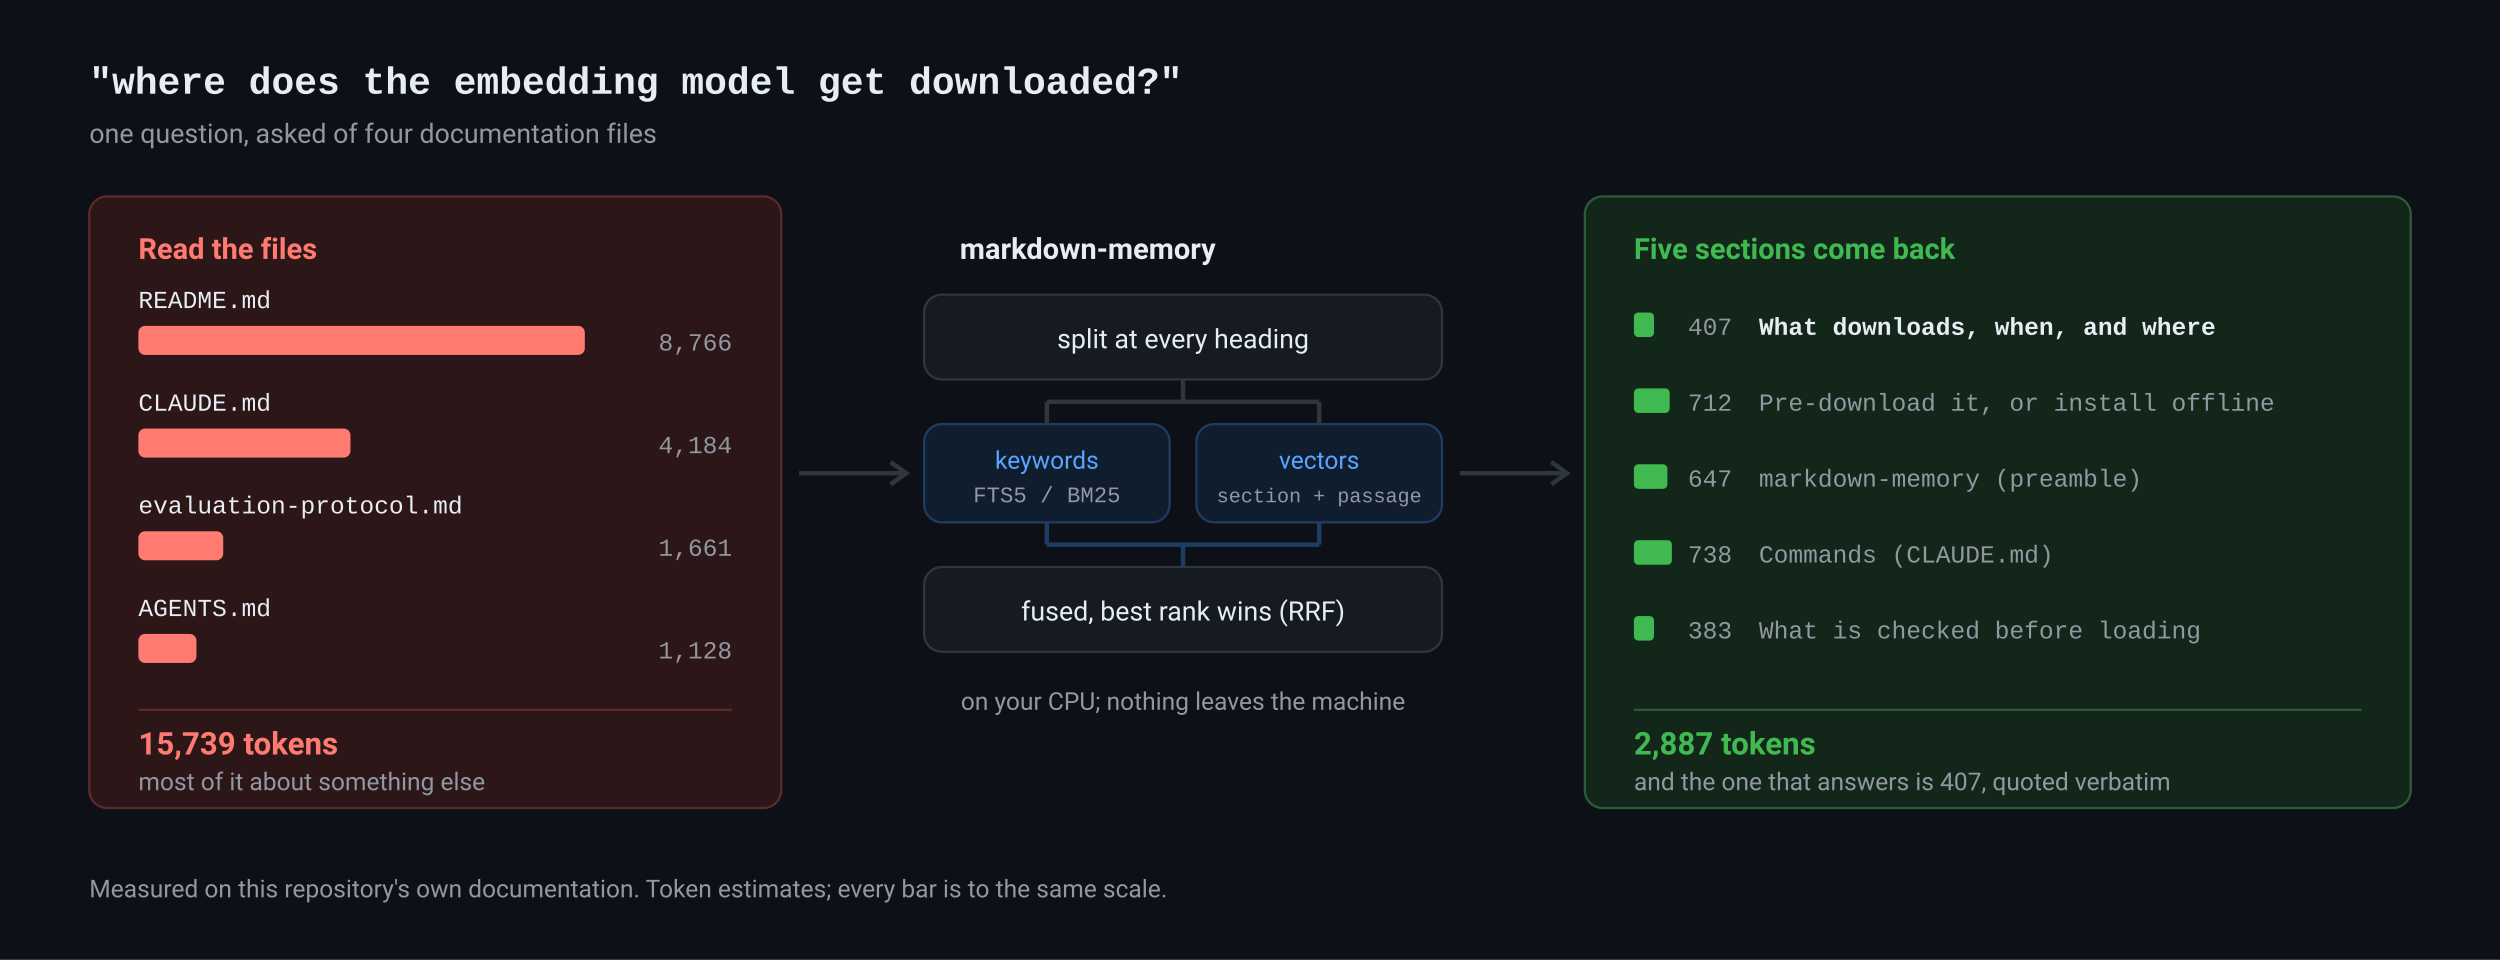
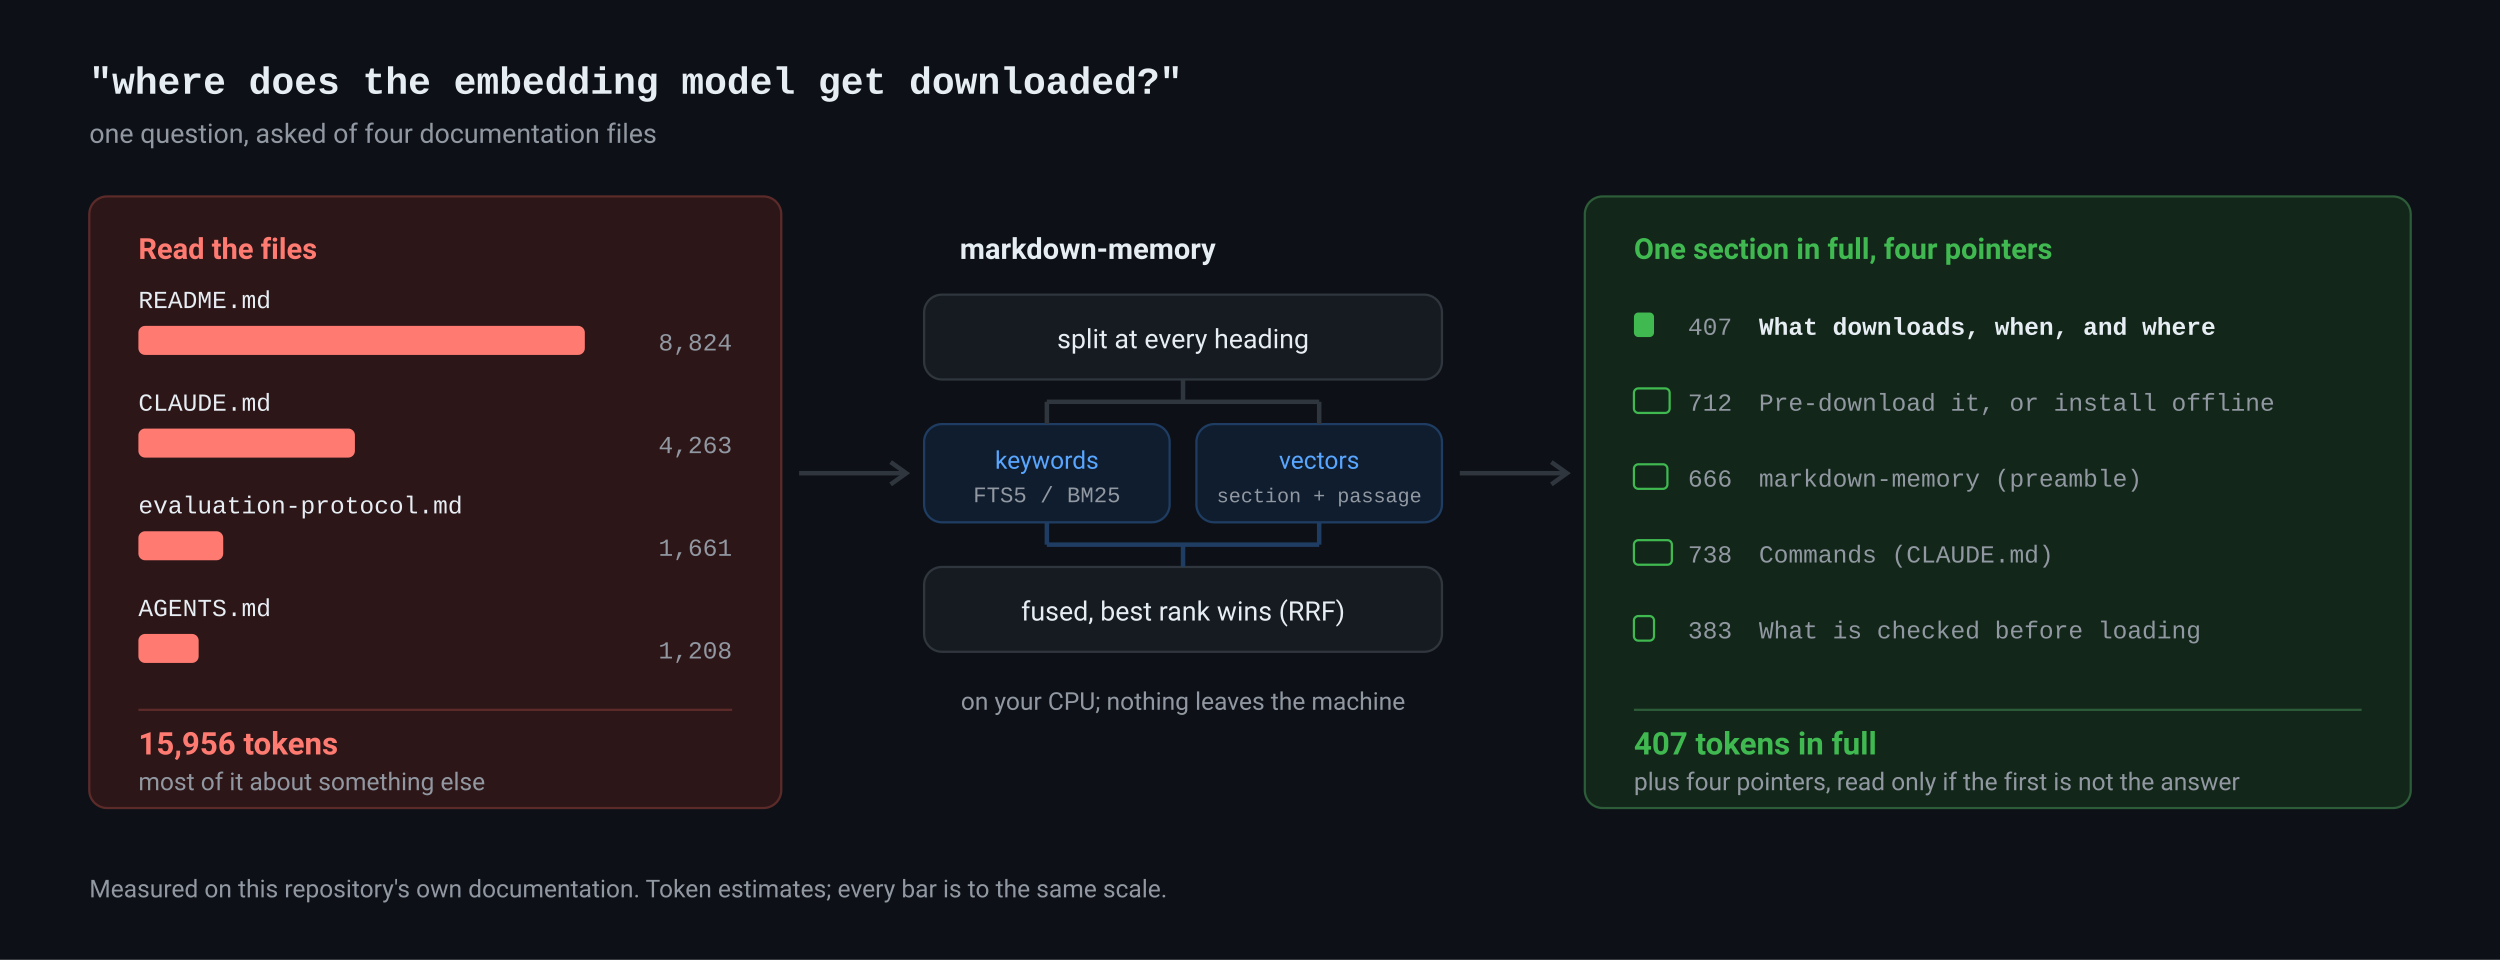
- <svg xmlns="http://www.w3.org/2000/svg" viewBox="0 0 1120 430" width="1120" height="430" role="img" aria-label="One question: reading four whole files costs 15,739 tokens; markdown-memory returns five sections totalling 2,887, and the one that answers is 407 tokens.">
+ <svg xmlns="http://www.w3.org/2000/svg" viewBox="0 0 1120 430" width="1120" height="430" role="img" aria-label="One question: reading four whole files costs 15,956 tokens; markdown-memory returns the section that answers in full, 407 tokens, with four pointers to the rest.">
  <rect width="1120" height="430" fill="#0d1117" />
  <text x="40" y="42" font-family="ui-monospace,SFMono-Regular,Menlo,Consolas,'Liberation Mono',monospace" font-size="17" font-weight="600" fill="#e6edf3" text-anchor="start">"where does the embedding model get downloaded?"</text>
  <text x="40" y="64" font-family="ui-sans-serif,-apple-system,BlinkMacSystemFont,'Segoe UI',Roboto,'Helvetica Neue',Arial,sans-serif" font-size="12" font-weight="400" fill="#9198a1" text-anchor="start">one question, asked of four documentation files</text>
  <rect x="40" y="88" width="310" height="274" rx="8" fill="#2d1618" stroke="#5c2b29" stroke-width="1" />
  <text x="62" y="116" font-family="ui-sans-serif,-apple-system,BlinkMacSystemFont,'Segoe UI',Roboto,'Helvetica Neue',Arial,sans-serif" font-size="13" font-weight="600" fill="#ff7b72" text-anchor="start">Read the files</text>
  <text x="62" y="138" font-family="ui-monospace,SFMono-Regular,Menlo,Consolas,'Liberation Mono',monospace" font-size="11" font-weight="400" fill="#e6edf3" text-anchor="start">README.md</text>
  <rect x="62" y="146" width="200" height="13" rx="3" fill="#ff7b72" stroke="none" stroke-width="1" />
-   <text x="328" y="157" font-family="ui-monospace,SFMono-Regular,Menlo,Consolas,'Liberation Mono',monospace" font-size="11" font-weight="400" fill="#9198a1" text-anchor="end">8,766</text>
+   <text x="328" y="157" font-family="ui-monospace,SFMono-Regular,Menlo,Consolas,'Liberation Mono',monospace" font-size="11" font-weight="400" fill="#9198a1" text-anchor="end">8,824</text>
  <text x="62" y="184" font-family="ui-monospace,SFMono-Regular,Menlo,Consolas,'Liberation Mono',monospace" font-size="11" font-weight="400" fill="#e6edf3" text-anchor="start">CLAUDE.md</text>
-   <rect x="62" y="192" width="95" height="13" rx="3" fill="#ff7b72" stroke="none" stroke-width="1" />
-   <text x="328" y="203" font-family="ui-monospace,SFMono-Regular,Menlo,Consolas,'Liberation Mono',monospace" font-size="11" font-weight="400" fill="#9198a1" text-anchor="end">4,184</text>
+   <rect x="62" y="192" width="97" height="13" rx="3" fill="#ff7b72" stroke="none" stroke-width="1" />
+   <text x="328" y="203" font-family="ui-monospace,SFMono-Regular,Menlo,Consolas,'Liberation Mono',monospace" font-size="11" font-weight="400" fill="#9198a1" text-anchor="end">4,263</text>
  <text x="62" y="230" font-family="ui-monospace,SFMono-Regular,Menlo,Consolas,'Liberation Mono',monospace" font-size="11" font-weight="400" fill="#e6edf3" text-anchor="start">evaluation-protocol.md</text>
  <rect x="62" y="238" width="38" height="13" rx="3" fill="#ff7b72" stroke="none" stroke-width="1" />
  <text x="328" y="249" font-family="ui-monospace,SFMono-Regular,Menlo,Consolas,'Liberation Mono',monospace" font-size="11" font-weight="400" fill="#9198a1" text-anchor="end">1,661</text>
  <text x="62" y="276" font-family="ui-monospace,SFMono-Regular,Menlo,Consolas,'Liberation Mono',monospace" font-size="11" font-weight="400" fill="#e6edf3" text-anchor="start">AGENTS.md</text>
-   <rect x="62" y="284" width="26" height="13" rx="3" fill="#ff7b72" stroke="none" stroke-width="1" />
-   <text x="328" y="295" font-family="ui-monospace,SFMono-Regular,Menlo,Consolas,'Liberation Mono',monospace" font-size="11" font-weight="400" fill="#9198a1" text-anchor="end">1,128</text>
+   <rect x="62" y="284" width="27" height="13" rx="3" fill="#ff7b72" stroke="none" stroke-width="1" />
+   <text x="328" y="295" font-family="ui-monospace,SFMono-Regular,Menlo,Consolas,'Liberation Mono',monospace" font-size="11" font-weight="400" fill="#9198a1" text-anchor="end">1,208</text>
  <path d="M62 318 L328 318" stroke="#5c2b29" stroke-width="1" />
-   <text x="62" y="338" font-family="ui-sans-serif,-apple-system,BlinkMacSystemFont,'Segoe UI',Roboto,'Helvetica Neue',Arial,sans-serif" font-size="14" font-weight="600" fill="#ff7b72" text-anchor="start">15,739 tokens</text>
+   <text x="62" y="338" font-family="ui-sans-serif,-apple-system,BlinkMacSystemFont,'Segoe UI',Roboto,'Helvetica Neue',Arial,sans-serif" font-size="14" font-weight="600" fill="#ff7b72" text-anchor="start">15,956 tokens</text>
  <text x="62" y="354" font-family="ui-sans-serif,-apple-system,BlinkMacSystemFont,'Segoe UI',Roboto,'Helvetica Neue',Arial,sans-serif" font-size="11" font-weight="400" fill="#9198a1" text-anchor="start">most of it about something else</text>
  <text x="430" y="116" font-family="ui-sans-serif,-apple-system,BlinkMacSystemFont,'Segoe UI',Roboto,'Helvetica Neue',Arial,sans-serif" font-size="13" font-weight="600" fill="#e6edf3" text-anchor="start">markdown-memory</text>
  <rect x="414" y="132" width="232" height="38" rx="8" fill="#161b22" stroke="#30363d" stroke-width="1" />
  <text x="530" y="156" font-family="ui-sans-serif,-apple-system,BlinkMacSystemFont,'Segoe UI',Roboto,'Helvetica Neue',Arial,sans-serif" font-size="12" font-weight="400" fill="#e6edf3" text-anchor="middle">split at every heading</text>
  <rect x="414" y="190" width="110" height="44" rx="8" fill="#0f1d2e" stroke="#1f3d63" stroke-width="1" />
  <text x="469" y="210" font-family="ui-sans-serif,-apple-system,BlinkMacSystemFont,'Segoe UI',Roboto,'Helvetica Neue',Arial,sans-serif" font-size="11" font-weight="400" fill="#58a6ff" text-anchor="middle">keywords</text>
  <text x="469" y="225" font-family="ui-monospace,SFMono-Regular,Menlo,Consolas,'Liberation Mono',monospace" font-size="10" font-weight="400" fill="#9198a1" text-anchor="middle">FTS5 / BM25</text>
  <rect x="536" y="190" width="110" height="44" rx="8" fill="#0f1d2e" stroke="#1f3d63" stroke-width="1" />
  <text x="591" y="210" font-family="ui-sans-serif,-apple-system,BlinkMacSystemFont,'Segoe UI',Roboto,'Helvetica Neue',Arial,sans-serif" font-size="11" font-weight="400" fill="#58a6ff" text-anchor="middle">vectors</text>
  <text x="591" y="225" font-family="ui-monospace,SFMono-Regular,Menlo,Consolas,'Liberation Mono',monospace" font-size="9" font-weight="400" fill="#9198a1" text-anchor="middle">section + passage</text>
  <rect x="414" y="254" width="232" height="38" rx="8" fill="#161b22" stroke="#30363d" stroke-width="1" />
  <text x="530" y="278" font-family="ui-sans-serif,-apple-system,BlinkMacSystemFont,'Segoe UI',Roboto,'Helvetica Neue',Arial,sans-serif" font-size="12" font-weight="400" fill="#e6edf3" text-anchor="middle">fused, best rank wins (RRF)</text>
  <path d="M530 170 L530 180 M469 180 L591 180 M469 180 L469 190 M591 180 L591 190" stroke="#30363d" stroke-width="2" fill="none" />
  <path d="M469 234 L469 244 M591 234 L591 244 M469 244 L591 244 M530 244 L530 254" stroke="#1f3d63" stroke-width="2" fill="none" />
  <text x="530" y="318" font-family="ui-sans-serif,-apple-system,BlinkMacSystemFont,'Segoe UI',Roboto,'Helvetica Neue',Arial,sans-serif" font-size="11" font-weight="400" fill="#9198a1" text-anchor="middle">on your CPU; nothing leaves the machine</text>
  <path d="M358 212 L406 212" stroke="#30363d" stroke-width="2" fill="none" />
  <path d="M399 207 L406 212 L399 217" fill="none" stroke="#30363d" stroke-width="2" />
  <path d="M654 212 L702 212" stroke="#30363d" stroke-width="2" fill="none" />
  <path d="M695 207 L702 212 L695 217" fill="none" stroke="#30363d" stroke-width="2" />
  <rect x="710" y="88" width="370" height="274" rx="8" fill="#12261a" stroke="#2d5c38" stroke-width="1" />
-   <text x="732" y="116" font-family="ui-sans-serif,-apple-system,BlinkMacSystemFont,'Segoe UI',Roboto,'Helvetica Neue',Arial,sans-serif" font-size="13" font-weight="600" fill="#3fb950" text-anchor="start">Five sections come back</text>
+   <text x="732" y="116" font-family="ui-sans-serif,-apple-system,BlinkMacSystemFont,'Segoe UI',Roboto,'Helvetica Neue',Arial,sans-serif" font-size="13" font-weight="600" fill="#3fb950" text-anchor="start">One section in full, four pointers</text>
  <rect x="732" y="140" width="9" height="11" rx="2" fill="#3fb950" stroke="none" stroke-width="1" />
  <text x="776" y="150" font-family="ui-monospace,SFMono-Regular,Menlo,Consolas,'Liberation Mono',monospace" font-size="11" font-weight="400" fill="#9198a1" text-anchor="end">407</text>
  <text x="788" y="150" font-family="ui-monospace,SFMono-Regular,Menlo,Consolas,'Liberation Mono',monospace" font-size="11" font-weight="600" fill="#e6edf3" text-anchor="start">What downloads, when, and where</text>
-   <rect x="732" y="174" width="16" height="11" rx="2" fill="#3fb950" stroke="none" stroke-width="1" />
+   <rect x="732" y="174" width="16" height="11" rx="2" fill="none" stroke="#3fb950" stroke-width="1" />
  <text x="776" y="184" font-family="ui-monospace,SFMono-Regular,Menlo,Consolas,'Liberation Mono',monospace" font-size="11" font-weight="400" fill="#9198a1" text-anchor="end">712</text>
  <text x="788" y="184" font-family="ui-monospace,SFMono-Regular,Menlo,Consolas,'Liberation Mono',monospace" font-size="11" font-weight="400" fill="#9198a1" text-anchor="start">Pre-download it, or install offline</text>
-   <rect x="732" y="208" width="15" height="11" rx="2" fill="#3fb950" stroke="none" stroke-width="1" />
-   <text x="776" y="218" font-family="ui-monospace,SFMono-Regular,Menlo,Consolas,'Liberation Mono',monospace" font-size="11" font-weight="400" fill="#9198a1" text-anchor="end">647</text>
+   <rect x="732" y="208" width="15" height="11" rx="2" fill="none" stroke="#3fb950" stroke-width="1" />
+   <text x="776" y="218" font-family="ui-monospace,SFMono-Regular,Menlo,Consolas,'Liberation Mono',monospace" font-size="11" font-weight="400" fill="#9198a1" text-anchor="end">666</text>
  <text x="788" y="218" font-family="ui-monospace,SFMono-Regular,Menlo,Consolas,'Liberation Mono',monospace" font-size="11" font-weight="400" fill="#9198a1" text-anchor="start">markdown-memory  (preamble)</text>
-   <rect x="732" y="242" width="17" height="11" rx="2" fill="#3fb950" stroke="none" stroke-width="1" />
+   <rect x="732" y="242" width="17" height="11" rx="2" fill="none" stroke="#3fb950" stroke-width="1" />
  <text x="776" y="252" font-family="ui-monospace,SFMono-Regular,Menlo,Consolas,'Liberation Mono',monospace" font-size="11" font-weight="400" fill="#9198a1" text-anchor="end">738</text>
  <text x="788" y="252" font-family="ui-monospace,SFMono-Regular,Menlo,Consolas,'Liberation Mono',monospace" font-size="11" font-weight="400" fill="#9198a1" text-anchor="start">Commands  (CLAUDE.md)</text>
-   <rect x="732" y="276" width="9" height="11" rx="2" fill="#3fb950" stroke="none" stroke-width="1" />
+   <rect x="732" y="276" width="9" height="11" rx="2" fill="none" stroke="#3fb950" stroke-width="1" />
  <text x="776" y="286" font-family="ui-monospace,SFMono-Regular,Menlo,Consolas,'Liberation Mono',monospace" font-size="11" font-weight="400" fill="#9198a1" text-anchor="end">383</text>
  <text x="788" y="286" font-family="ui-monospace,SFMono-Regular,Menlo,Consolas,'Liberation Mono',monospace" font-size="11" font-weight="400" fill="#9198a1" text-anchor="start">What is checked before loading</text>
  <path d="M732 318 L1058 318" stroke="#2d5c38" stroke-width="1" />
-   <text x="732" y="338" font-family="ui-sans-serif,-apple-system,BlinkMacSystemFont,'Segoe UI',Roboto,'Helvetica Neue',Arial,sans-serif" font-size="14" font-weight="600" fill="#3fb950" text-anchor="start">2,887 tokens</text>
-   <text x="732" y="354" font-family="ui-sans-serif,-apple-system,BlinkMacSystemFont,'Segoe UI',Roboto,'Helvetica Neue',Arial,sans-serif" font-size="11" font-weight="400" fill="#9198a1" text-anchor="start">and the one that answers is 407, quoted verbatim</text>
+   <text x="732" y="338" font-family="ui-sans-serif,-apple-system,BlinkMacSystemFont,'Segoe UI',Roboto,'Helvetica Neue',Arial,sans-serif" font-size="14" font-weight="600" fill="#3fb950" text-anchor="start">407 tokens in full</text>
+   <text x="732" y="354" font-family="ui-sans-serif,-apple-system,BlinkMacSystemFont,'Segoe UI',Roboto,'Helvetica Neue',Arial,sans-serif" font-size="11" font-weight="400" fill="#9198a1" text-anchor="start">plus four pointers, read only if the first is not the answer</text>
  <text x="40" y="402" font-family="ui-sans-serif,-apple-system,BlinkMacSystemFont,'Segoe UI',Roboto,'Helvetica Neue',Arial,sans-serif" font-size="11" font-weight="400" fill="#9198a1" text-anchor="start">Measured on this repository's own documentation. Token estimates; every bar is to the same scale.</text>
</svg>
